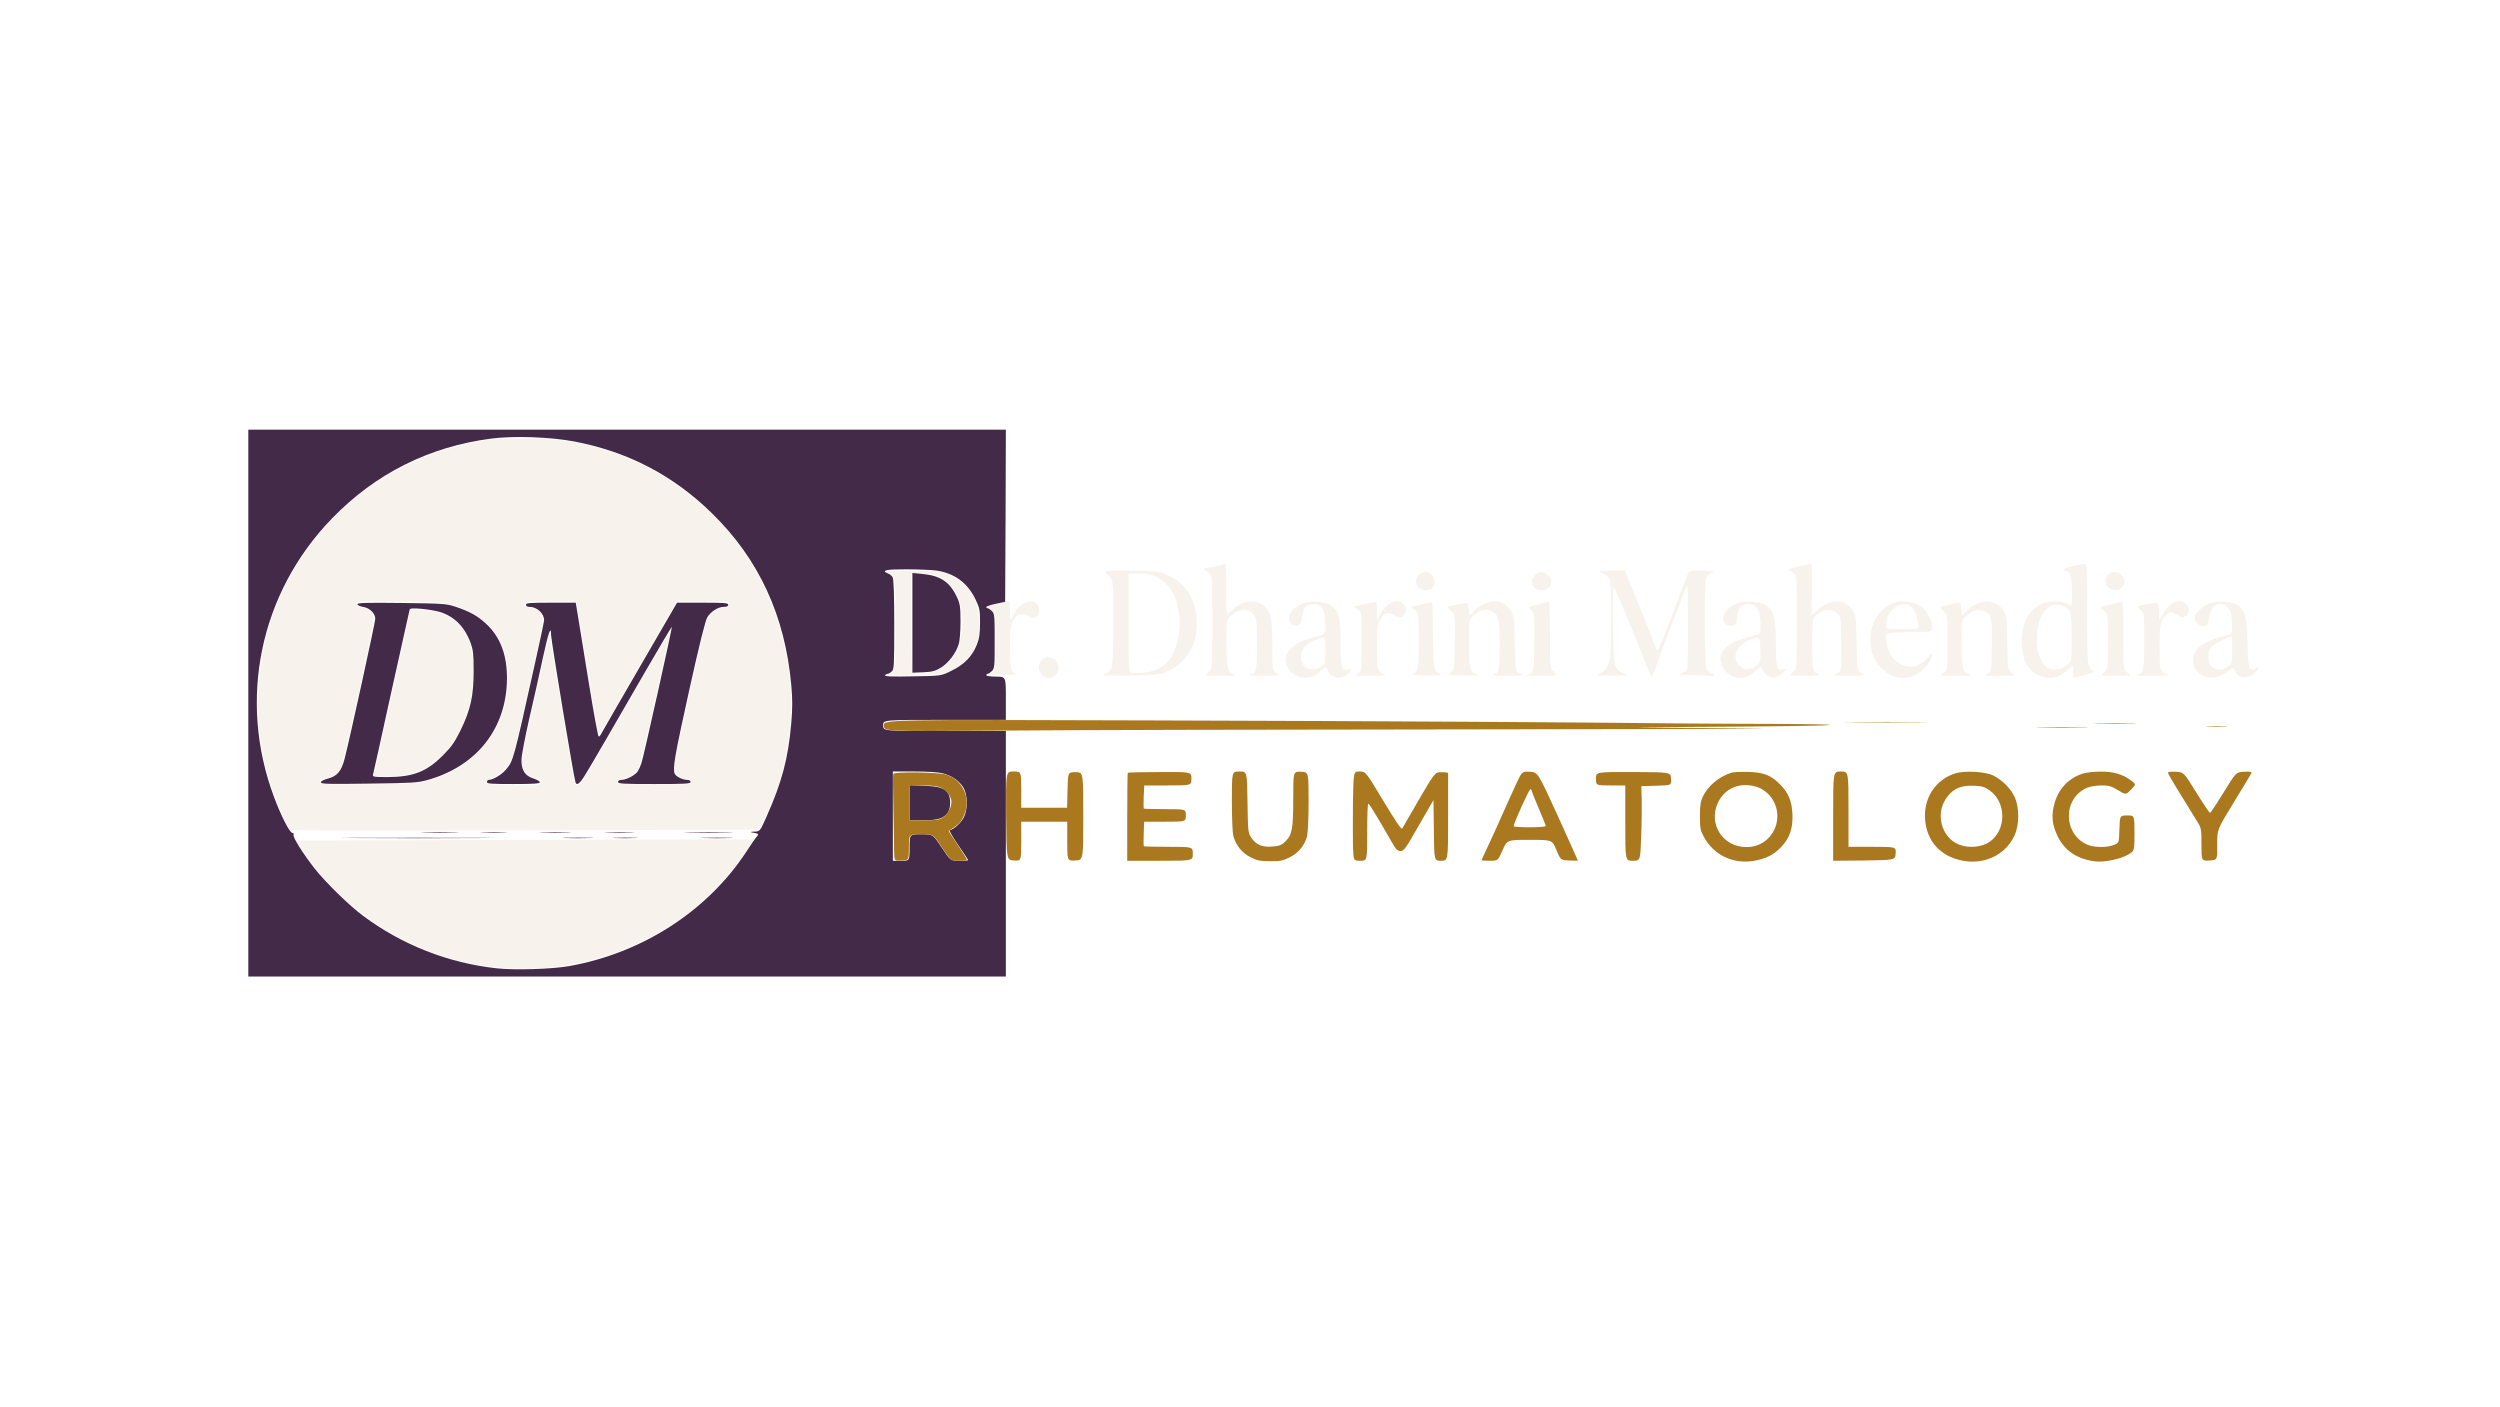
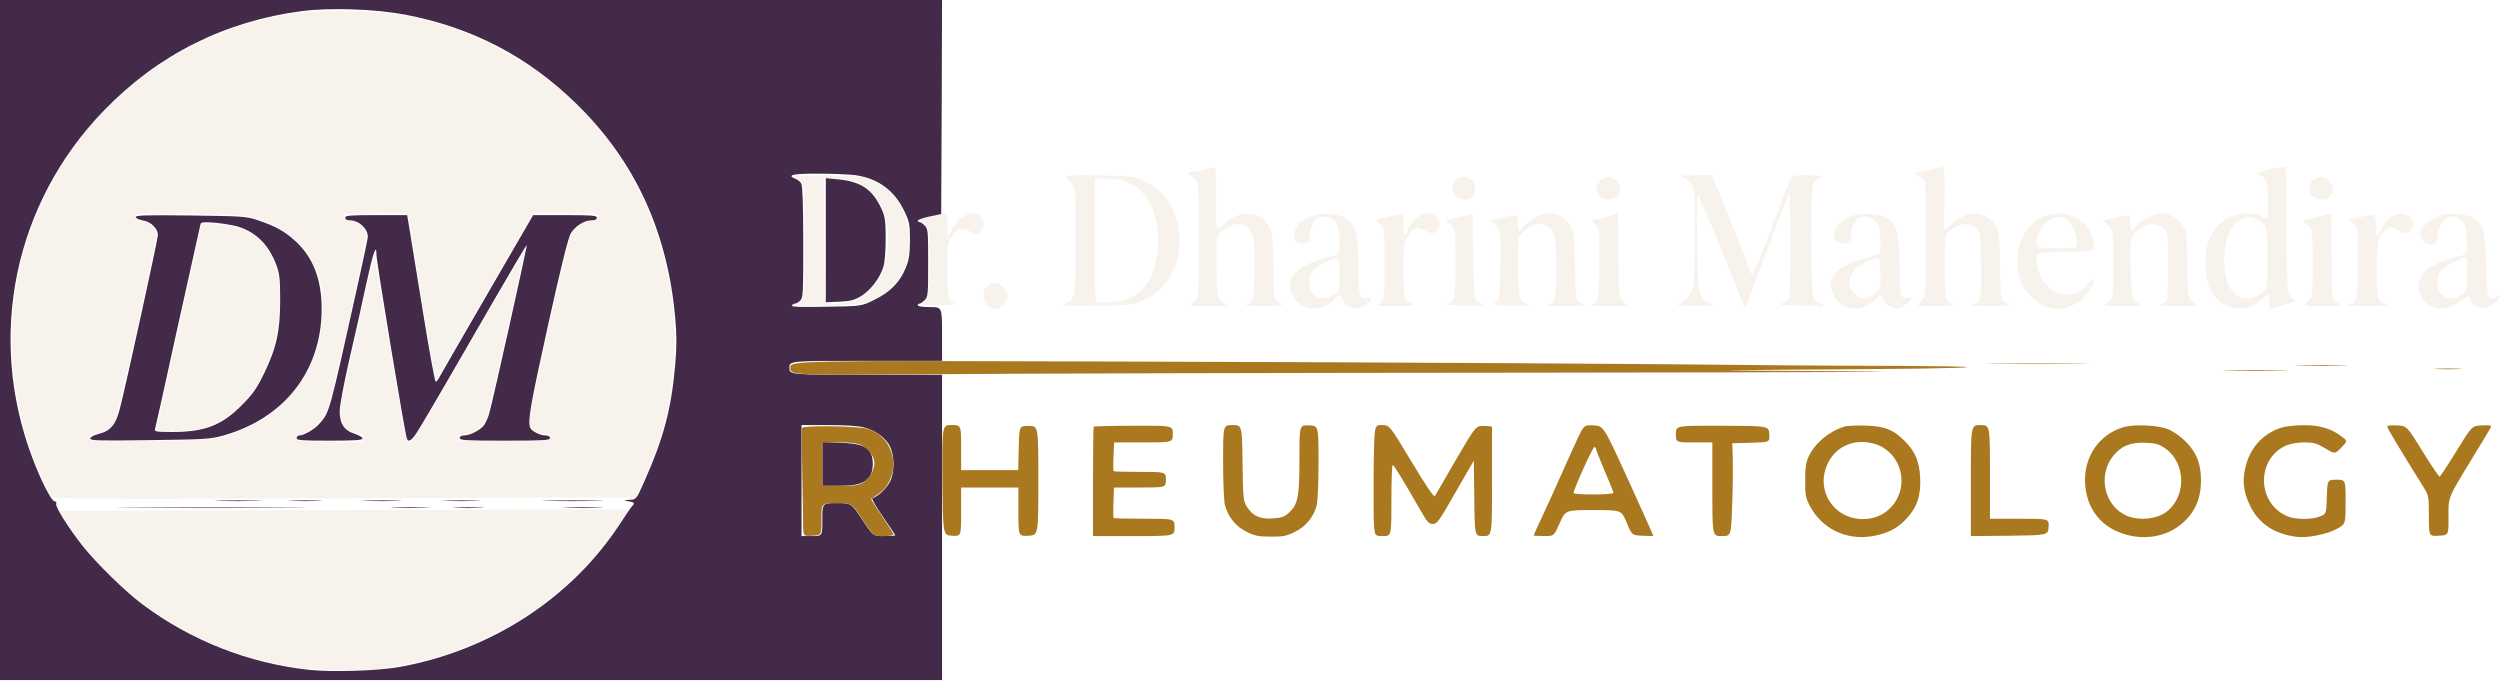
- <svg xmlns="http://www.w3.org/2000/svg" viewBox="0 0 1792 1008" role="img" aria-label="Dr. Dharini Mahendira Rheumatology">
+ <svg xmlns="http://www.w3.org/2000/svg" viewBox="178 308 1441 392" role="img" aria-label="Dr. Dharini Mahendira Rheumatology">
  <g transform="translate(0,1008) scale(0.1,-0.1)" fill="#f7f3ec" stroke="none">
    <path d="M3490 6926 c-371 -57 -694 -202 -978 -440 -199 -167 -389 -421 -496 -663 -225 -508 -224 -1060 3 -1573 23 -52 47 -102 54 -111 11 -15 153 -16 1690 -11 l1678 5 38 76 c330 658 225 1487 -263 2069 -212 252 -538 469 -858 571 -202 64 -321 82 -563 86 -148 3 -248 0 -305 -9z m-240 -1185 c205 -61 327 -182 376 -373 25 -96 15 -278 -20 -383 -42 -123 -84 -191 -172 -285 -88 -91 -151 -135 -263 -180 -129 -53 -187 -59 -547 -62 -320 -2 -329 -2 -329 17 0 15 9 21 35 26 54 9 96 35 113 71 20 44 237 1018 237 1067 0 46 -29 76 -82 86 -29 6 -38 12 -38 27 0 20 5 20 308 15 279 -4 314 -6 382 -26z m884 7 c3 -13 37 -221 76 -463 39 -242 74 -448 78 -458 6 -14 27 15 93 130 47 81 173 298 279 481 l193 332 182 0 c100 0 184 -3 188 -6 14 -14 -7 -33 -44 -39 -47 -8 -91 -42 -112 -88 -17 -35 -224 -956 -234 -1039 -5 -41 -2 -50 20 -72 24 -24 49 -31 85 -27 9 2 12 -6 10 -21 -3 -23 -3 -23 -263 -21 -143 2 -261 3 -263 3 -1 0 2 9 8 20 7 12 21 20 38 20 40 0 89 34 110 77 11 21 65 245 121 498 56 253 105 469 108 480 5 21 -148 -237 -347 -585 -165 -288 -279 -481 -298 -502 -8 -10 -21 -18 -27 -18 -15 0 -23 38 -120 625 -42 248 -76 454 -78 458 -1 4 -22 -84 -46 -195 -24 -112 -67 -310 -97 -440 -30 -131 -54 -251 -54 -268 0 -70 47 -130 101 -130 32 0 38 -6 32 -31 -5 -19 -14 -19 -196 -17 -213 3 -235 11 -145 51 58 26 109 77 134 135 28 64 224 941 224 1000 0 44 -37 80 -89 88 -38 6 -51 21 -34 37 3 4 86 7 184 7 177 0 179 0 183 -22z M2935 5679 c-4 -19 -63 -286 -131 -594 -68 -308 -124 -564 -124 -569 0 -11 190 0 256 14 136 31 274 147 351 295 115 223 141 514 61 687 -57 125 -156 186 -319 195 -87 6 -87 6 -94 -28z M8725 6024 c-27 -7 -60 -14 -72 -14 -13 0 -23 -4 -23 -10 0 -5 4 -10 10 -10 5 0 18 -10 30 -22 19 -21 20 -33 20 -351 0 -329 0 -329 -28 -355 -29 -27 -29 -27 80 -27 59 0 108 2 108 5 0 3 -10 10 -22 15 -30 13 -36 57 -37 242 -1 142 -1 142 36 172 66 54 130 53 164 -2 17 -28 19 -52 19 -205 0 -173 -6 -212 -35 -212 -8 0 -15 -3 -15 -7 0 -5 47 -8 105 -8 58 0 105 3 105 8 0 4 -4 7 -9 7 -5 0 -17 7 -25 16 -13 13 -16 44 -16 180 0 91 -5 184 -11 208 -33 131 -173 155 -282 48 -38 -37 -38 -37 -37 148 1 101 -2 185 -7 186 -4 1 -30 -4 -58 -12z M12898 6021 c-43 -8 -78 -19 -78 -23 0 -5 5 -8 10 -8 6 0 19 -9 30 -20 19 -19 20 -33 20 -351 0 -331 0 -331 -28 -357 -29 -27 -29 -27 80 -27 59 0 108 3 108 8 0 4 -4 7 -9 7 -5 0 -17 7 -25 16 -13 13 -16 45 -16 199 0 184 0 184 35 210 51 39 104 44 141 12 29 -25 29 -25 32 -203 4 -197 1 -220 -28 -229 -43 -14 -16 -20 85 -20 101 0 128 6 85 20 -27 9 -29 23 -32 230 -3 167 -5 183 -26 216 -55 89 -165 91 -256 5 -21 -20 -39 -36 -40 -36 -1 0 0 83 2 185 2 102 0 184 -5 184 -4 -1 -43 -9 -85 -18z M14858 6022 c-38 -9 -68 -20 -68 -24 0 -4 6 -8 13 -8 34 0 46 -33 49 -143 2 -67 -1 -107 -7 -107 -5 1 -21 7 -35 15 -35 20 -127 18 -175 -4 -99 -45 -151 -151 -143 -295 7 -118 46 -185 130 -221 74 -30 140 -14 211 53 27 26 27 26 27 -21 0 -26 3 -47 6 -47 3 0 40 10 81 22 63 18 72 24 56 31 -40 18 -43 44 -43 412 0 332 -1 355 -17 354 -10 -1 -48 -9 -85 -17z m-68 -287 c56 -29 60 -44 60 -225 0 -160 -1 -167 -22 -187 -35 -31 -63 -43 -104 -43 -75 0 -124 88 -124 223 0 171 91 283 190 232z M6369 5977 c49 -28 50 -41 50 -367 1 -325 -3 -352 -47 -358 -12 -2 -22 -6 -22 -10 0 -4 86 -6 191 -4 213 4 261 14 342 76 101 77 142 173 135 319 -7 154 -70 257 -196 319 -67 33 -67 33 -272 36 -178 2 -202 1 -181 -11z m343 -23 c123 -41 200 -200 185 -379 -18 -206 -128 -324 -304 -325 -32 0 -45 5 -53 19 -6 13 -10 145 -10 360 l0 341 68 0 c38 0 89 -7 114 -16z M7943 5957 c37 -34 37 -34 37 -338 0 -322 -3 -344 -48 -364 -12 -5 -22 -12 -22 -15 0 -6 308 -3 372 4 66 7 128 37 183 87 120 111 149 306 71 471 -30 63 -84 116 -154 150 -67 33 -67 33 -271 37 -205 3 -205 3 -168 -32z m342 -11 c92 -42 147 -129 165 -259 12 -81 6 -146 -20 -237 -42 -142 -145 -204 -317 -192 -23 2 -23 2 -23 357 l0 355 73 0 c54 0 84 -6 122 -24z M11485 5973 c65 -34 65 -32 64 -313 0 -140 -4 -275 -8 -299 -10 -49 -37 -91 -69 -106 -12 -5 -22 -12 -22 -15 0 -4 172 -5 205 0 6 0 -4 7 -22 15 -63 27 -68 49 -71 355 -2 173 0 271 6 265 8 -9 161 -376 238 -574 15 -39 30 -71 33 -71 3 0 16 28 28 63 40 115 220 587 226 594 9 8 9 -580 1 -602 -4 -10 -21 -23 -38 -31 -29 -12 -22 -13 79 -14 61 0 120 -3 133 -6 12 -4 22 -2 22 4 0 5 -10 12 -23 16 -13 3 -29 17 -35 31 -15 34 -17 627 -2 655 6 11 23 26 38 34 25 14 22 15 -66 16 -87 0 -93 -1 -103 -23 -5 -12 -54 -139 -108 -282 -53 -142 -103 -261 -109 -263 -7 -2 -12 2 -12 8 0 6 -50 135 -111 286 l-111 274 -97 0 c-93 -1 -95 -1 -66 -17z M10170 5960 c-43 -43 -13 -110 49 -110 45 0 64 18 64 60 0 62 -70 93 -113 50z M11001 5954 c-25 -32 -26 -52 -5 -82 11 -16 25 -22 54 -22 40 0 70 26 70 61 0 30 -39 69 -70 69 -19 0 -36 -9 -49 -26z M15110 5960 c-43 -43 -10 -110 54 -110 25 0 39 7 50 22 21 30 20 50 -5 82 -25 32 -70 35 -99 6z M7155 5752 c-38 -8 -72 -17 -74 -18 -2 -2 10 -14 25 -28 28 -24 29 -26 32 -143 2 -65 -1 -158 -5 -208 -7 -82 -10 -91 -33 -102 -22 -11 -9 -13 90 -12 77 0 108 3 93 9 -37 15 -43 42 -43 197 0 133 2 152 21 183 12 19 27 38 33 42 18 12 60 8 80 -7 25 -19 41 -19 60 1 22 21 20 67 -2 87 -47 42 -129 1 -170 -86 -21 -42 -21 -42 -22 31 0 39 -3 71 -7 71 -5 -1 -39 -8 -78 -17z M9346 5756 c-80 -30 -116 -75 -103 -128 13 -50 87 -41 87 10 0 42 19 91 40 102 10 6 31 10 45 10 62 0 85 -40 85 -150 0 -67 0 -67 -72 -85 -164 -39 -242 -119 -204 -208 39 -95 170 -114 243 -37 15 17 30 30 34 30 3 0 13 -15 22 -34 27 -58 114 -58 152 0 16 24 15 24 -10 18 -50 -13 -55 3 -55 185 0 188 -11 229 -71 272 -41 29 -135 36 -193 15z m154 -341 c0 -95 0 -95 -32 -115 -69 -42 -140 -8 -142 66 -1 55 25 91 87 120 86 40 87 39 87 -71z M9785 5751 c-38 -8 -72 -16 -74 -17 -2 -2 8 -13 22 -25 27 -20 27 -20 27 -229 0 -208 0 -208 -25 -227 -25 -18 -24 -18 85 -18 60 0 110 3 110 8 0 4 -6 7 -14 7 -8 0 -22 10 -30 22 -13 18 -16 53 -16 171 0 129 3 153 20 188 29 56 59 68 103 40 37 -23 62 -20 77 10 15 27 12 47 -10 69 -45 45 -122 12 -164 -71 -26 -53 -26 -53 -26 13 0 37 -3 68 -7 71 -5 2 -39 -3 -78 -12z M10215 5754 c-27 -7 -63 -16 -80 -19 -27 -6 -28 -7 -10 -17 43 -22 45 -34 45 -231 0 -196 -5 -222 -43 -237 -15 -5 15 -9 91 -12 105 -3 137 3 93 17 -32 10 -38 51 -40 285 -1 123 -3 225 -4 225 -1 1 -24 -4 -52 -11z M10450 5748 c-41 -9 -76 -17 -77 -17 -1 -1 12 -14 28 -31 30 -30 30 -30 27 -226 -3 -190 -4 -196 -26 -214 -22 -18 -21 -19 83 -22 98 -3 131 3 85 15 -32 8 -40 50 -40 221 0 162 0 162 28 188 53 50 91 59 141 33 43 -22 51 -60 51 -242 0 -164 -7 -203 -35 -203 -8 0 -15 -3 -15 -7 0 -5 47 -8 105 -8 101 0 128 6 85 20 -27 9 -29 23 -32 225 -3 154 -5 180 -24 214 -23 45 -73 76 -123 76 -45 0 -114 -34 -145 -71 -14 -16 -27 -29 -30 -29 -3 0 -6 21 -8 48 -3 47 -3 47 -78 30z M11050 5754 c-25 -7 -57 -16 -72 -19 -27 -5 -27 -5 -2 -30 24 -24 24 -24 22 -232 -3 -204 -3 -208 -26 -219 -12 -6 -24 -13 -26 -15 -3 -2 46 -4 108 -4 113 0 113 0 84 27 -28 26 -28 26 -28 267 0 133 -3 241 -7 240 -5 0 -28 -7 -53 -15z M12466 5760 c-95 -30 -148 -118 -92 -155 18 -12 30 -13 50 -6 21 9 26 17 26 46 0 42 22 90 45 99 35 13 72 6 96 -20 20 -22 24 -38 28 -105 2 -60 0 -80 -10 -83 -8 -2 -54 -16 -102 -31 -146 -43 -203 -115 -161 -202 34 -68 109 -99 177 -74 14 5 41 24 61 42 20 17 38 30 39 28 2 -2 9 -16 16 -31 16 -31 60 -53 89 -43 25 7 72 44 72 55 0 4 -9 6 -20 3 -44 -11 -50 10 -50 166 -1 212 -16 266 -86 300 -35 18 -137 24 -178 11z m131 -447 c-13 -13 -39 -26 -60 -30 -31 -5 -40 -1 -67 25 -64 64 -22 154 90 192 55 19 55 19 58 -73 3 -84 1 -93 -21 -114z M13555 5751 c-89 -42 -146 -137 -147 -249 -1 -98 18 -148 77 -209 71 -73 156 -92 240 -54 59 26 125 108 125 153 0 7 -16 -7 -36 -30 -107 -126 -284 -43 -296 138 -3 45 -3 45 165 48 167 2 167 2 167 35 0 40 -30 105 -61 134 -58 53 -160 68 -234 34z m150 -25 c25 -25 45 -82 45 -128 0 -28 0 -28 -115 -28 -115 0 -115 0 -115 30 0 110 119 192 185 126z M13980 5748 c-41 -9 -76 -17 -77 -17 -1 -1 12 -14 28 -30 29 -29 29 -29 29 -225 0 -195 0 -195 -25 -214 -14 -11 -25 -21 -25 -23 0 -2 47 -4 105 -4 58 0 105 2 105 5 0 3 -10 10 -22 15 -30 13 -36 57 -37 239 -1 139 -1 139 34 172 42 39 92 52 131 32 50 -23 54 -46 51 -248 -2 -181 -2 -185 -24 -195 -13 -5 -23 -12 -23 -15 0 -3 49 -5 109 -5 109 0 109 0 80 25 -28 25 -28 25 -31 215 -3 177 -5 192 -26 226 -25 42 -74 69 -123 69 -43 0 -112 -34 -143 -71 -14 -16 -27 -29 -30 -29 -3 0 -6 21 -8 48 -3 47 -3 47 -78 30z M15127 5747 c-79 -20 -79 -20 -48 -44 31 -24 31 -24 31 -220 0 -195 0 -195 -28 -221 -29 -27 -29 -27 80 -27 59 0 108 2 108 4 0 2 -11 12 -25 23 -25 19 -25 19 -25 264 0 134 -3 243 -7 243 -5 -1 -43 -11 -86 -22z M15395 5751 c-38 -8 -72 -16 -74 -17 -2 -2 8 -13 22 -25 27 -20 27 -20 27 -220 0 -199 -6 -239 -35 -239 -7 0 -16 -3 -18 -7 -3 -5 46 -8 109 -8 63 0 114 3 114 8 0 4 -6 7 -13 7 -8 0 -21 8 -30 18 -14 16 -17 44 -17 176 0 161 4 180 43 224 25 27 46 28 89 2 31 -18 36 -18 56 -4 28 19 28 58 2 84 -43 43 -125 11 -162 -65 -26 -53 -39 -58 -31 -12 2 17 1 46 -4 62 -8 30 -8 30 -78 16z M15845 5758 c-39 -14 -92 -54 -106 -79 -24 -45 17 -97 66 -85 18 5 24 15 29 58 13 93 82 130 137 72 21 -22 24 -37 27 -108 4 -82 4 -82 -55 -95 -59 -13 -145 -49 -173 -73 -82 -69 -60 -189 40 -219 52 -16 101 -4 154 36 44 33 44 33 56 6 23 -56 90 -62 143 -13 32 30 36 48 7 30 -15 -10 -25 -10 -38 -2 -15 10 -18 34 -22 190 -6 196 -13 223 -73 268 -32 24 -143 32 -192 14z m155 -337 c0 -99 0 -99 -34 -120 -42 -27 -76 -27 -110 0 -22 17 -26 28 -26 69 0 41 5 53 30 79 23 22 102 63 138 70 1 1 2 -44 2 -98z M7472 5353 c-32 -28 -33 -82 -2 -113 29 -29 74 -26 99 6 28 35 26 69 -4 99 -28 29 -65 32 -93 8z M3757 4060 l-1638 -5 65 -95 c251 -369 643 -645 1080 -760 147 -38 210 -49 363 -60 629 -44 1252 231 1638 725 62 79 140 195 133 198 -1 1 -740 0 -1641 -3z" />
  </g>
  <g transform="translate(0,1008) scale(0.1,-0.1)" fill="#432a49" stroke="none">
    <path d="M1780 5040 l0 -1960 2715 0 2715 0 0 880 0 880 -440 0 c-440 0 -440 0 -440 40 0 40 0 40 440 40 l440 0 0 155 c0 155 0 155 -70 155 -40 0 -70 4 -70 10 0 6 5 10 10 10 6 0 19 9 30 20 19 19 20 33 20 215 0 182 -1 196 -20 215 -11 11 -24 20 -30 20 -5 0 -10 4 -10 9 0 4 30 15 68 23 l67 14 3 617 2 617 -2715 0 -2715 0 0 -1960z m2333 1876 c386 -73 711 -242 990 -515 337 -329 525 -737 569 -1234 9 -98 9 -162 0 -268 -22 -255 -67 -425 -179 -676 -46 -103 -46 -103 -87 -104 -26 -1 -32 -3 -16 -6 48 -8 52 -11 34 -30 -9 -10 -41 -56 -71 -103 -280 -429 -747 -731 -1273 -825 -126 -22 -388 -30 -518 -16 -349 38 -680 168 -960 377 -101 75 -268 239 -347 339 -85 109 -157 224 -151 241 3 8 -1 14 -9 14 -18 0 -80 121 -130 255 -262 698 -103 1465 415 1999 311 321 696 514 1140 572 163 21 422 12 593 -20z m2600 -926 c129 -19 224 -89 280 -208 29 -61 32 -75 32 -167 -1 -80 -5 -111 -23 -156 -33 -83 -90 -142 -180 -186 -76 -38 -76 -38 -280 -41 -146 -3 -202 -1 -198 7 4 6 12 11 18 11 6 0 20 7 30 17 17 15 18 39 18 335 0 206 -4 326 -11 339 -5 11 -21 24 -35 29 -53 21 -10 30 134 29 81 0 178 -4 215 -9z m44 -1453 c64 -17 112 -49 144 -95 36 -53 39 -161 7 -222 -21 -39 -66 -81 -100 -92 -5 -2 22 -50 61 -106 39 -57 71 -105 71 -108 0 -2 -29 -4 -64 -4 -63 0 -63 0 -126 95 -63 95 -63 95 -146 95 -84 0 -84 0 -84 -95 0 -95 0 -95 -60 -95 l-60 0 0 320 0 320 153 0 c95 0 172 -5 204 -13z M2562 5748 c3 -7 22 -16 43 -19 45 -7 85 -47 85 -84 0 -25 -183 -861 -220 -1004 -23 -89 -53 -125 -121 -142 -29 -8 -49 -18 -49 -27 0 -12 53 -13 343 -9 315 4 348 6 422 26 353 99 567 371 569 726 1 173 -49 302 -152 396 -62 57 -116 86 -217 120 -66 22 -88 23 -389 27 -260 3 -317 1 -314 -10z m586 -53 c107 -32 181 -105 225 -223 18 -49 22 -79 22 -202 0 -179 -22 -278 -95 -427 -41 -83 -64 -116 -123 -175 -118 -120 -216 -158 -405 -158 -94 0 -103 2 -98 18 3 9 62 276 131 592 70 316 129 581 131 589 3 11 21 12 85 7 44 -4 101 -14 127 -21z M3770 5745 c0 -9 9 -15 25 -15 54 0 105 -47 105 -96 0 -8 -29 -147 -65 -307 -157 -707 -155 -700 -210 -765 -28 -34 -92 -72 -120 -72 -8 0 -15 -7 -15 -15 0 -13 28 -15 190 -15 145 0 190 3 190 13 0 6 -21 19 -47 27 -60 19 -86 60 -85 133 0 29 25 160 55 292 31 132 75 329 98 438 40 184 59 238 59 167 0 -38 163 -1025 175 -1057 10 -28 32 -10 74 60 60 99 182 309 416 715 109 188 199 341 201 339 4 -4 -202 -929 -218 -977 -6 -19 -18 -45 -26 -58 -18 -28 -82 -62 -117 -62 -16 0 -25 -6 -25 -15 0 -13 36 -15 260 -15 224 0 260 2 260 15 0 9 -9 15 -25 15 -33 0 -81 25 -89 45 -15 39 0 124 103 591 74 335 117 506 131 529 26 42 78 75 119 75 21 0 31 5 31 15 0 13 -27 15 -184 15 l-183 0 -265 -457 c-146 -252 -271 -468 -277 -480 -6 -13 -15 -23 -20 -23 -4 0 -36 172 -70 383 -34 210 -69 426 -78 480 l-16 97 -179 0 c-152 0 -178 -2 -178 -15z M3042 4113 c59 -2 158 -2 220 0 62 1 14 3 -107 3 -121 0 -172 -2 -113 -3z M3463 4113 c42 -2 112 -2 155 0 42 1 7 3 -78 3 -85 0 -120 -2 -77 -3z M3888 4113 c50 -2 134 -2 185 0 50 1 9 3 -93 3 -102 0 -143 -2 -92 -3z M4353 4113 c48 -2 126 -2 175 0 48 1 8 3 -88 3 -96 0 -136 -2 -87 -3z M4938 4113 c78 -2 206 -2 285 0 78 1 14 3 -143 3 -157 0 -221 -2 -142 -3z M2552 4073 c247 -2 649 -2 895 0 247 1 45 2 -447 2 -492 0 -694 -1 -448 -2z M4052 4073 c48 -2 129 -2 180 0 51 1 12 3 -87 3 -99 0 -141 -2 -93 -3z M4408 4073 c39 -2 105 -2 145 0 39 1 7 3 -73 3 -80 0 -112 -2 -72 -3z M5048 4073 c50 -2 134 -2 185 0 50 1 9 3 -93 3 -102 0 -143 -2 -92 -3z M6540 5615 l0 -357 78 3 c66 3 86 9 128 34 54 34 107 104 126 168 8 24 13 93 13 162 0 103 -4 127 -23 169 -52 114 -118 159 -249 172 l-73 7 0 -358z M6520 4326 l0 -126 96 0 c106 0 151 14 179 57 21 32 21 104 1 136 -25 38 -63 50 -173 55 l-103 4 0 -126z" />
  </g>
  <g transform="translate(0,1008) scale(0.1,-0.1)" fill="#a9781f" stroke="none">
    <path d="M6335 4880 c0 -43 0 -43 820 -37 451 4 2033 8 3515 9 1628 2 2331 5 1775 8 -829 5 -866 5 -375 9 738 4 1041 9 1048 15 3 3 -165 6 -374 7 -208 0 -503 2 -654 3 -830 9 -2127 17 -3835 22 -1920 6 -1920 6 -1920 -36z M13278 4903 c133 -2 351 -2 485 0 133 1 24 2 -243 2 -267 0 -376 -1 -242 -2z M15038 4893 c67 -2 177 -2 245 0 67 1 12 3 -123 3 -135 0 -190 -2 -122 -3z M15828 4873 c34 -2 90 -2 125 0 34 2 6 3 -63 3 -69 0 -97 -1 -62 -3z M14628 4863 c83 -2 221 -2 305 0 83 1 15 3 -153 3 -168 0 -236 -2 -152 -3z M6403 4533 c-3 -6 -2 -119 1 -250 3 -131 5 -269 5 -306 1 -68 1 -68 54 -65 52 3 52 3 52 96 0 92 0 92 87 92 88 0 88 0 150 -95 63 -95 63 -95 121 -95 31 0 57 4 57 9 0 5 -30 52 -66 106 -36 53 -64 97 -63 99 67 43 83 58 104 100 62 124 0 270 -129 305 -58 16 -367 20 -373 4z m344 -100 c39 -18 73 -65 73 -101 0 -40 -28 -91 -62 -112 -27 -17 -50 -20 -135 -20 l-103 0 0 125 0 125 96 0 c69 0 106 -5 131 -17z M7212 4233 c3 -318 3 -318 56 -321 52 -3 52 -3 52 137 l0 141 165 0 165 0 0 -140 c0 -141 0 -141 58 -138 57 3 57 3 57 318 0 315 0 315 -55 315 -55 0 -55 0 -58 -127 l-3 -128 -164 0 -165 0 0 130 c0 130 0 130 -55 130 -55 0 -55 0 -53 -317z M8084 4541 c-2 -2 -4 -145 -4 -318 l0 -313 235 0 c235 0 235 0 235 50 0 50 0 50 -173 50 -96 0 -176 2 -178 4 -2 2 -3 43 -1 90 l3 86 150 0 c149 0 149 0 149 45 0 45 0 45 -148 45 -82 0 -151 2 -153 4 -2 2 -3 41 -1 85 l4 81 169 0 c169 0 169 0 169 49 0 48 0 48 -226 47 -124 0 -227 -3 -230 -5z M8830 4338 c0 -117 5 -229 10 -248 19 -70 64 -126 125 -155 47 -24 70 -28 139 -28 71 -1 91 3 139 27 63 30 107 84 126 151 6 23 11 128 11 250 0 211 0 211 -55 213 -55 2 -55 2 -55 -188 0 -220 -8 -264 -56 -311 -29 -28 -42 -33 -96 -37 -74 -6 -117 14 -151 67 -21 34 -22 49 -25 254 -3 217 -3 217 -58 217 -54 0 -54 0 -54 -212z M9698 4333 c-1 -120 -1 -264 0 -320 4 -103 4 -103 53 -103 49 0 49 0 49 205 0 113 3 205 8 205 7 -1 57 -83 160 -262 38 -67 48 -78 71 -78 24 0 37 17 131 183 l105 182 3 -217 c2 -218 2 -218 52 -218 50 0 50 0 50 310 0 171 0 313 0 318 0 4 -21 7 -47 7 -47 0 -47 0 -161 -195 -62 -107 -117 -201 -121 -209 -6 -9 -47 52 -135 198 -127 211 -127 211 -171 211 -43 0 -43 0 -47 -217z M10869 4463 c-22 -48 -65 -142 -94 -208 -29 -66 -76 -169 -104 -229 -28 -59 -51 -110 -51 -112 0 -2 26 -4 59 -4 58 0 58 0 91 75 33 75 33 75 194 75 162 0 162 0 192 -72 30 -73 30 -73 92 -76 34 -2 62 -2 62 0 0 2 -65 145 -143 318 -144 315 -144 315 -201 318 -56 3 -56 3 -97 -85z m111 -53 c0 -5 23 -62 50 -126 28 -64 50 -120 50 -125 0 -5 -52 -9 -115 -9 -63 0 -115 3 -115 8 0 21 113 271 121 266 5 -3 9 -9 9 -14z M11440 4499 c0 -49 0 -49 105 -49 l105 0 0 -270 c0 -270 0 -270 54 -270 54 0 54 0 60 173 4 94 5 215 4 267 l-3 95 108 3 c108 3 108 3 105 50 -3 47 -3 47 -270 48 -268 1 -268 1 -268 -47z M12410 4541 c-90 -29 -168 -95 -204 -171 -17 -36 -21 -64 -21 -140 0 -84 3 -101 27 -146 69 -131 208 -199 357 -175 85 14 143 42 195 96 64 66 89 137 84 240 -5 96 -28 151 -89 213 -66 66 -117 86 -229 89 -52 1 -106 -1 -120 -6z m203 -109 c20 -8 52 -32 71 -53 126 -148 27 -371 -165 -371 -170 0 -276 165 -205 318 52 112 174 156 299 106z M13140 4230 l0 -320 223 2 c222 3 222 3 225 51 3 47 3 47 -167 47 l-171 0 0 270 c0 270 0 270 -55 270 -55 0 -55 0 -55 -320z M14014 4536 c-131 -42 -215 -159 -216 -300 0 -135 64 -242 176 -295 182 -85 386 -20 465 148 36 77 37 201 2 278 -26 59 -87 120 -153 154 -53 28 -208 37 -274 15z m247 -121 c122 -86 122 -284 1 -369 -54 -38 -149 -48 -217 -21 -134 51 -178 234 -83 349 47 57 98 77 185 74 61 -3 78 -8 114 -33z M14933 4536 c-102 -32 -173 -104 -205 -209 -26 -89 -20 -157 22 -243 50 -102 138 -161 265 -178 65 -9 183 15 241 49 44 26 44 26 44 153 0 127 0 127 -53 127 -52 -1 -52 -1 -55 -99 -3 -97 -3 -97 -38 -112 -47 -20 -141 -20 -189 0 -179 75 -181 336 -3 410 21 9 66 16 101 16 54 0 71 -5 119 -34 56 -34 56 -34 93 4 37 38 37 38 1 65 -59 45 -127 65 -219 64 -45 0 -101 -6 -124 -13z M15540 4541 c0 -9 62 -112 208 -347 31 -50 32 -54 32 -168 0 -117 0 -117 57 -114 57 3 57 3 56 112 -1 109 -1 109 119 305 66 108 123 202 126 209 3 10 -9 12 -53 10 -57 -3 -57 -3 -146 -148 -49 -80 -93 -146 -97 -147 -4 -1 -48 64 -98 145 -91 147 -91 147 -147 150 -34 2 -57 -1 -57 -7z" />
  </g>
</svg>
